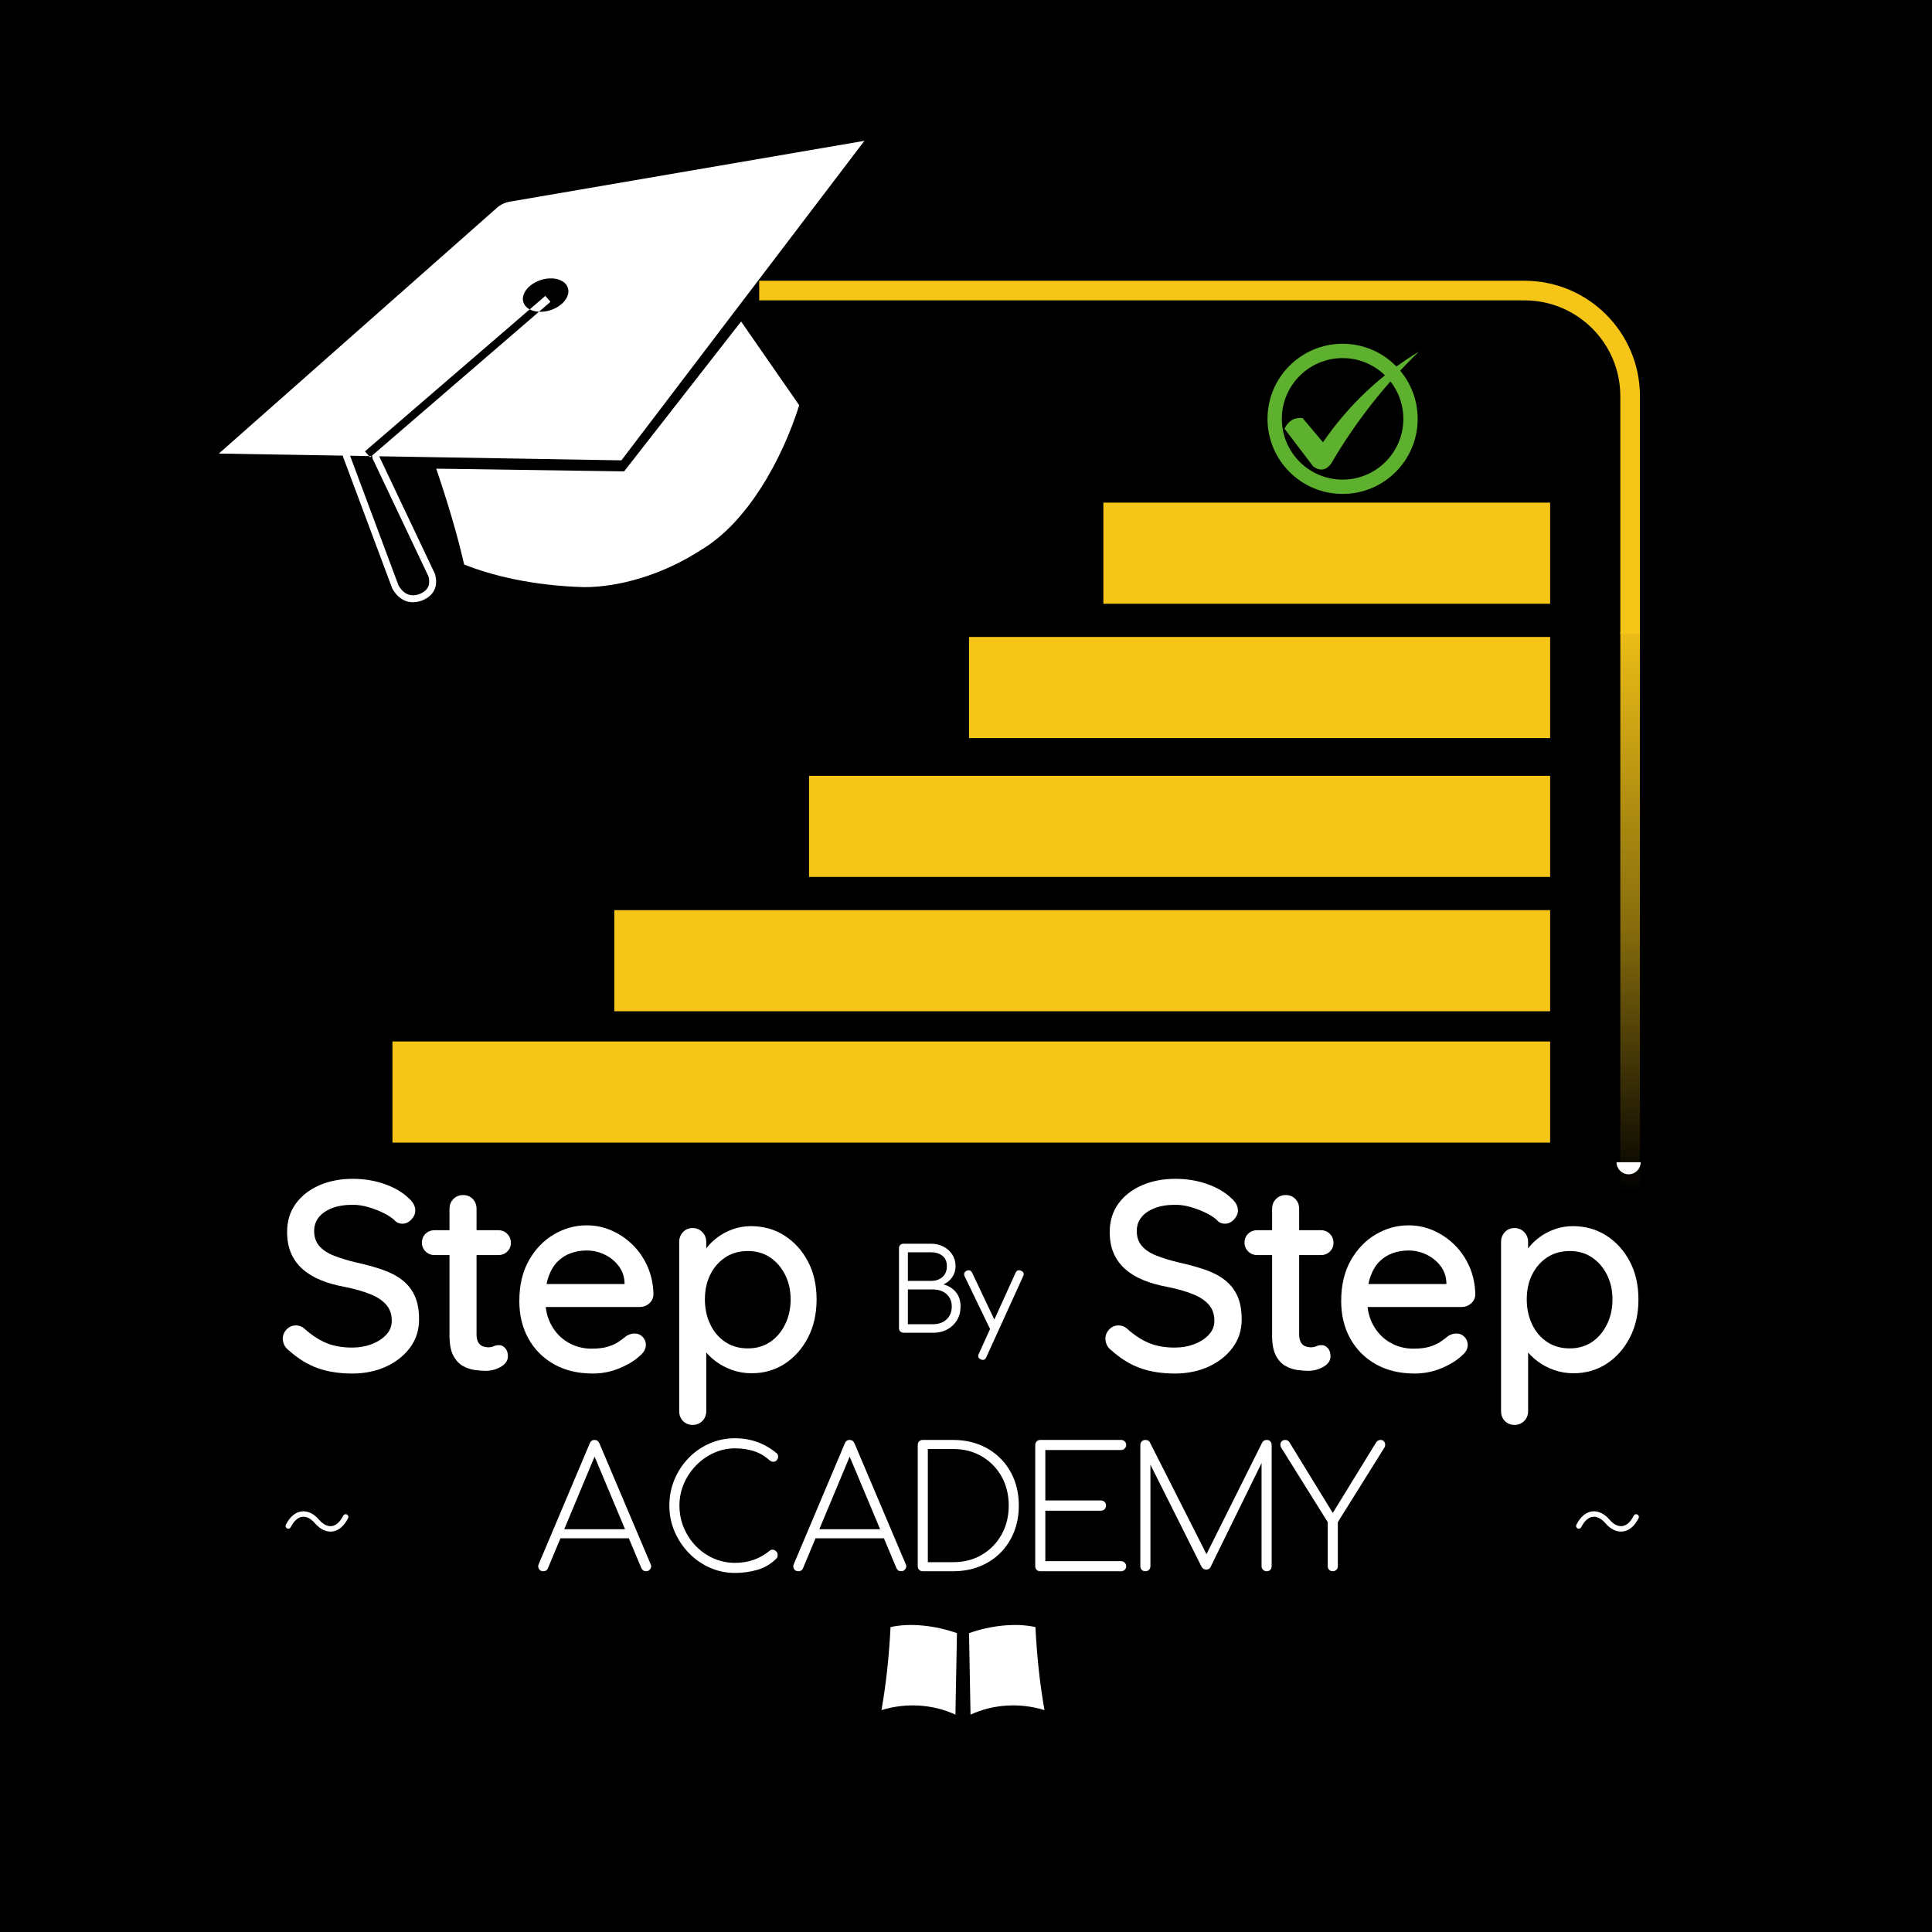
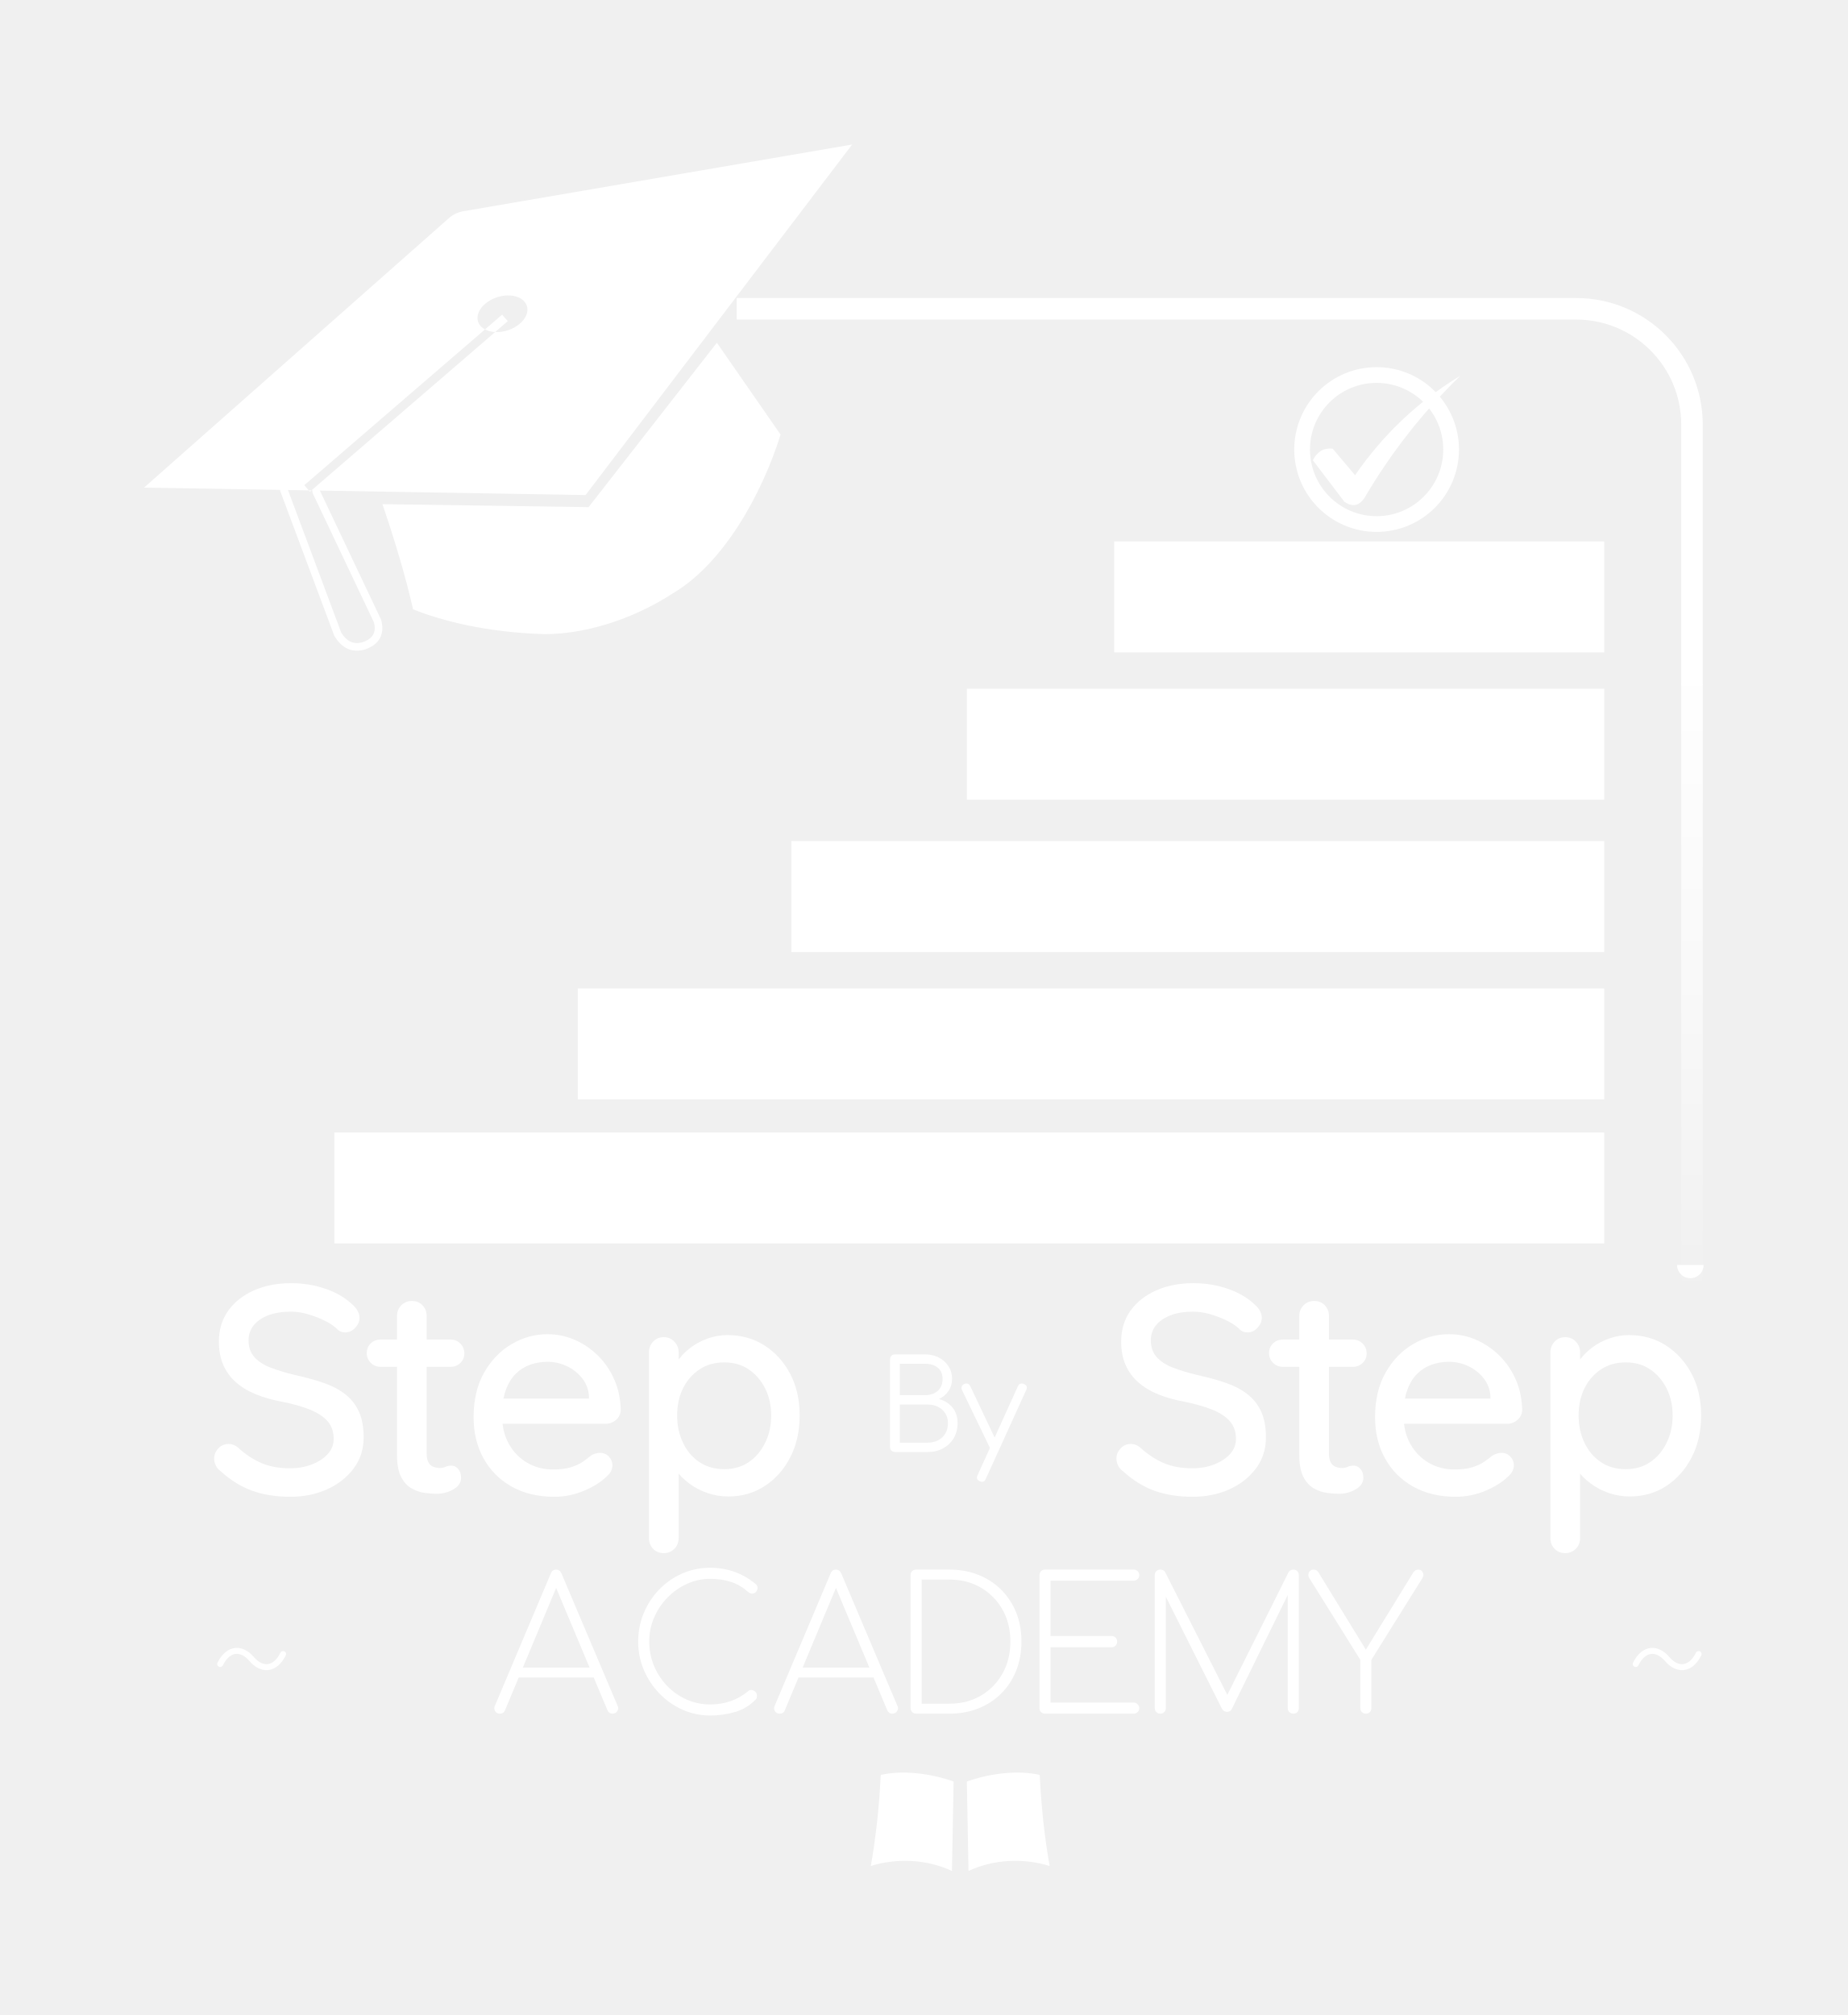
- <svg xmlns="http://www.w3.org/2000/svg" viewBox="0 0 1280 1280">
-   <rect width="1280" height="1280" fill="#000000" />
+ <svg xmlns="http://www.w3.org/2000/svg" viewBox="58.0 6.0 1116.0 1217.0">
  <defs>
-     <linearGradient id="g_fil_1" gradientUnits="userSpaceOnUse" x1="0" y1="400" x2="0" y2="790">
-       <stop offset="0" stop-color="#F5C518" />
-       <stop offset=".55" stop-color="#F5C518" stop-opacity=".55" />
-       <stop offset="1" stop-color="#F5C518" stop-opacity="0" />
+     <linearGradient id="g_fil_9" gradientUnits="userSpaceOnUse" x1="0" y1="400" x2="0" y2="790">
+       <stop offset="0" stop-color="#FFFFFF" />
+       <stop offset=".55" stop-color="#FFFFFF" stop-opacity=".55" />
+       <stop offset="1" stop-color="#FFFFFF" stop-opacity="0" />
    </linearGradient>
  </defs>
-   <path d="M503 192.5 H1010 A70 70 0 0 1 1080 262.5 V420" fill="none" stroke="#F5C518" stroke-width="13" />
-   <path d="M1080 419 V790" fill="none" stroke="url(#g_fil_1)" stroke-width="13" />
+   <path d="M503 192.5 H1010 A70 70 0 0 1 1080 262.5 V420" fill="none" stroke="#FFFFFF" stroke-width="13" />
+   <path d="M1080 419 V790" fill="none" stroke="url(#g_fil_9)" stroke-width="13" />
  <path d="M1071 770 H1087 A8 8 0 0 1 1071 770 Z" fill="#FFFFFF" />
-   <rect x="731" y="333" width="296" height="67" fill="#F5C518" />
-   <rect x="642" y="422" width="385" height="67" fill="#F5C518" />
-   <rect x="536" y="514" width="491" height="67" fill="#F5C518" />
-   <rect x="407" y="603" width="620" height="67" fill="#F5C518" />
-   <rect x="260" y="690" width="767" height="67" fill="#F5C518" />
+   <rect x="731" y="333" width="296" height="67" fill="#FFFFFF" />
+   <rect x="642" y="422" width="385" height="67" fill="#FFFFFF" />
+   <rect x="536" y="514" width="491" height="67" fill="#FFFFFF" />
+   <rect x="407" y="603" width="620" height="67" fill="#FFFFFF" />
+   <rect x="260" y="690" width="767" height="67" fill="#FFFFFF" />
  <g>
-     <circle cx="889.5" cy="277.5" r="45" fill="none" stroke="#5DB12E" stroke-width="9.5" />
-     <path d="M851 284 Q855 276 863 277 L876.5 293 Q902 256 940 233 Q906 266 882 307 Q877 314 870 309 Z" fill="#5DB12E" />
+     <circle cx="889.5" cy="277.5" r="45" fill="none" stroke="#FFFFFF" stroke-width="9.5" />
+     <path d="M851 284 Q855 276 863 277 L876.5 293 Q902 256 940 233 Q906 266 882 307 Q877 314 870 309 Z" fill="#FFFFFF" />
  </g>
  <g fill="#FFFFFF">
    <path d="M289 310.5 L413.5 312.3 L491 213 L529.5 268.5 C518 305 495 346 465 364 C439 381 410 389 387 389 C352 388 325 381 307.5 374 C303 354 296 331 289 310.5 Z" />
    <path d="M145 300.5 L330 137 Q334 134 339 133.4 L572.7 93.3 L411.7 305 Z M361.30 196.03 L241.80 299.03 L245.20 302.97 L364.70 199.97 Z M376.24 190.71 L376.54 192.05 L376.58 193.46 L376.36 194.90 L375.89 196.34 L375.17 197.78 L374.22 199.17 L373.05 200.51 L371.68 201.75 L370.14 202.89 L368.45 203.91 L366.64 204.78 L364.74 205.49 L362.79 206.03 L360.82 206.39 L358.86 206.56 L356.94 206.54 L355.10 206.34 L353.37 205.95 L351.78 205.38 L350.36 204.64 L349.12 203.75 L348.10 202.71 L347.31 201.55 L346.76 200.29 L346.46 198.95 L346.42 197.54 L346.64 196.10 L347.11 194.66 L347.83 193.22 L348.78 191.83 L349.95 190.49 L351.32 189.25 L352.86 188.11 L354.55 187.09 L356.36 186.22 L358.26 185.51 L360.21 184.97 L362.18 184.61 L364.14 184.44 L366.06 184.46 L367.90 184.66 L369.63 185.05 L371.22 185.62 L372.64 186.36 L373.88 187.25 L374.90 188.29 L375.69 189.45 Z" fill-rule="evenodd" />
    <path d="M229.5 302 L262 389 Q268 399 278 396 Q289 392 286 381 L249 303" fill="none" stroke="#FFFFFF" stroke-width="4.6" stroke-linejoin="round" stroke-linecap="round" />
  </g>
  <g fill="#FFFFFF">
    <path transform="translate(180.36 908.21) scale(0.17917 -0.17917)" d="M296 -10Q224 -10 168.0 10.0Q112 30 61 76Q50 84 44.5 95.5Q39 107 39 119Q39 138 53.0 153.0Q67 168 88 168Q104 168 118 157Q156 122 197.5 104.0Q239 86 295 86Q335 86 368.5 99.0Q402 112 422.0 134.0Q442 156 442 185Q442 221 421.5 244.5Q401 268 362.5 283.5Q324 299 270 310Q220 319 180.5 335.0Q141 351 113.0 375.5Q85 400 70.0 434.0Q55 468 55 513Q55 574 87.0 618.0Q119 662 174.0 686.0Q229 710 298 710Q361 710 416.0 690.5Q471 671 505 638Q529 617 529 593Q529 575 514.5 559.5Q500 544 481 544Q467 544 457 552Q441 569 414.0 582.5Q387 596 356.5 605.0Q326 614 298 614Q253 614 221.0 601.5Q189 589 172.0 567.5Q155 546 155 517Q155 483 174.5 461.0Q194 439 229.0 425.5Q264 412 309 401Q364 389 407.5 374.0Q451 359 481.0 335.5Q511 312 527.0 277.0Q543 242 543 190Q543 130 509.0 85.0Q475 40 419.5 15.0Q364 -10 296 -10Z" />
    <path transform="translate(276.66 908.21) scale(0.17917 -0.17917)" d="M63 520H298Q318 520 331.5 506.5Q345 493 345 473Q345 454 331.5 441.0Q318 428 298 428H63Q43 428 29.5 441.5Q16 455 16 474Q16 494 29.5 507.0Q43 520 63 520ZM168 650Q190 650 204.0 635.5Q218 621 218 599V135Q218 117 224.0 106.0Q230 95 240.5 91.0Q251 87 262 87Q273 87 281.5 91.0Q290 95 302 95Q314 95 324.0 84.0Q334 73 334 54Q334 30 308.0 15.0Q282 0 252 0Q235 0 212.0 3.0Q189 6 167.5 18.0Q146 30 132.0 56.5Q118 83 118 131V599Q118 621 132.5 635.5Q147 650 168 650Z" />
    <path transform="translate(336.36 908.21) scale(0.17917 -0.17917)" d="M315 -10Q232 -10 171.0 24.5Q110 59 76.5 119.5Q43 180 43 258Q43 346 78.5 408.5Q114 471 171.0 504.5Q228 538 292 538Q341 538 385.0 518.5Q429 499 463.5 464.5Q498 430 518.0 383.5Q538 337 539 282Q538 262 523.0 249.0Q508 236 488 236H99L75 321H451L432 303V328Q430 363 409.0 389.5Q388 416 357.0 430.5Q326 445 292 445Q262 445 234.5 435.5Q207 426 185.5 405.0Q164 384 151.5 349.5Q139 315 139 264Q139 209 162.0 168.0Q185 127 224.0 104.5Q263 82 310 82Q347 82 371.0 89.5Q395 97 411.0 108.0Q427 119 439 129Q454 138 469 138Q487 138 499.0 125.5Q511 113 511 96Q511 74 489 56Q462 30 414.5 10.0Q367 -10 315 -10Z" />
    <path transform="translate(437.45 908.21) scale(0.17917 -0.17917)" d="M335 535Q405 535 459.5 500.0Q514 465 546.0 404.5Q578 344 578 264Q578 184 546.0 122.5Q514 61 460.0 26.0Q406 -9 338 -9Q300 -9 266.0 3.0Q232 15 206.0 34.5Q180 54 163.5 76.0Q147 98 143 117L170 130V-149Q170 -171 155.5 -185.5Q141 -200 120 -200Q98 -200 84.0 -185.5Q70 -171 70 -149V477Q70 498 84.0 513.0Q98 528 120 528Q141 528 155.5 513.0Q170 498 170 477V408L154 417Q157 436 173.0 456.5Q189 477 213.5 495.0Q238 513 269.5 524.0Q301 535 335 535ZM324 443Q276 443 240.5 419.5Q205 396 185.0 356.0Q165 316 165 264Q165 213 185.0 171.5Q205 130 240.5 106.5Q276 83 324 83Q371 83 406.0 106.5Q441 130 461.5 171.5Q482 213 482 264Q482 315 461.5 355.5Q441 396 406.0 419.5Q371 443 324 443Z" />
    <path transform="translate(725.36 908.21) scale(0.17917 -0.17917)" d="M296 -10Q224 -10 168.0 10.0Q112 30 61 76Q50 84 44.5 95.5Q39 107 39 119Q39 138 53.0 153.0Q67 168 88 168Q104 168 118 157Q156 122 197.5 104.0Q239 86 295 86Q335 86 368.5 99.0Q402 112 422.0 134.0Q442 156 442 185Q442 221 421.5 244.5Q401 268 362.5 283.5Q324 299 270 310Q220 319 180.5 335.0Q141 351 113.0 375.5Q85 400 70.0 434.0Q55 468 55 513Q55 574 87.0 618.0Q119 662 174.0 686.0Q229 710 298 710Q361 710 416.0 690.5Q471 671 505 638Q529 617 529 593Q529 575 514.5 559.5Q500 544 481 544Q467 544 457 552Q441 569 414.0 582.5Q387 596 356.5 605.0Q326 614 298 614Q253 614 221.0 601.5Q189 589 172.0 567.5Q155 546 155 517Q155 483 174.5 461.0Q194 439 229.0 425.5Q264 412 309 401Q364 389 407.5 374.0Q451 359 481.0 335.5Q511 312 527.0 277.0Q543 242 543 190Q543 130 509.0 85.0Q475 40 419.5 15.0Q364 -10 296 -10Z" />
    <path transform="translate(821.66 908.21) scale(0.17917 -0.17917)" d="M63 520H298Q318 520 331.5 506.5Q345 493 345 473Q345 454 331.5 441.0Q318 428 298 428H63Q43 428 29.5 441.5Q16 455 16 474Q16 494 29.5 507.0Q43 520 63 520ZM168 650Q190 650 204.0 635.5Q218 621 218 599V135Q218 117 224.0 106.0Q230 95 240.5 91.0Q251 87 262 87Q273 87 281.5 91.0Q290 95 302 95Q314 95 324.0 84.0Q334 73 334 54Q334 30 308.0 15.0Q282 0 252 0Q235 0 212.0 3.0Q189 6 167.5 18.0Q146 30 132.0 56.5Q118 83 118 131V599Q118 621 132.5 635.5Q147 650 168 650Z" />
    <path transform="translate(880.86 908.21) scale(0.17917 -0.17917)" d="M315 -10Q232 -10 171.0 24.5Q110 59 76.5 119.5Q43 180 43 258Q43 346 78.5 408.5Q114 471 171.0 504.5Q228 538 292 538Q341 538 385.0 518.5Q429 499 463.5 464.5Q498 430 518.0 383.5Q538 337 539 282Q538 262 523.0 249.0Q508 236 488 236H99L75 321H451L432 303V328Q430 363 409.0 389.5Q388 416 357.0 430.5Q326 445 292 445Q262 445 234.5 435.5Q207 426 185.5 405.0Q164 384 151.5 349.5Q139 315 139 264Q139 209 162.0 168.0Q185 127 224.0 104.5Q263 82 310 82Q347 82 371.0 89.5Q395 97 411.0 108.0Q427 119 439 129Q454 138 469 138Q487 138 499.0 125.5Q511 113 511 96Q511 74 489 56Q462 30 414.5 10.0Q367 -10 315 -10Z" />
    <path transform="translate(981.95 908.21) scale(0.17917 -0.17917)" d="M335 535Q405 535 459.5 500.0Q514 465 546.0 404.5Q578 344 578 264Q578 184 546.0 122.5Q514 61 460.0 26.0Q406 -9 338 -9Q300 -9 266.0 3.0Q232 15 206.0 34.5Q180 54 163.5 76.0Q147 98 143 117L170 130V-149Q170 -171 155.5 -185.5Q141 -200 120 -200Q98 -200 84.0 -185.5Q70 -171 70 -149V477Q70 498 84.0 513.0Q98 528 120 528Q141 528 155.5 513.0Q170 498 170 477V408L154 417Q157 436 173.0 456.5Q189 477 213.5 495.0Q238 513 269.5 524.0Q301 535 335 535ZM324 443Q276 443 240.5 419.5Q205 396 185.0 356.0Q165 316 165 264Q165 213 185.0 171.5Q205 130 240.5 106.5Q276 83 324 83Q371 83 406.0 106.5Q441 130 461.5 171.5Q482 213 482 264Q482 315 461.5 355.5Q441 396 406.0 419.5Q371 443 324 443Z" />
    <path transform="translate(588.05 883.00) scale(0.07554 -0.07554)" d="M144 0Q125 0 112.5 10.5Q100 21 100 39V742Q100 759 111.0 770.0Q122 781 139 781H382Q442 781 490.5 755.5Q539 730 567.5 686.0Q596 642 596 584Q596 530 567.0 488.0Q538 446 491 424Q558 406 599.0 356.5Q640 307 640 231Q640 163 609.0 111.0Q578 59 523.5 29.5Q469 0 399 0ZM178 75H399Q447 75 484.0 94.0Q521 113 542.0 148.0Q563 183 563 231Q563 276 542.0 309.5Q521 343 484.0 361.5Q447 380 399 380H178ZM178 455H382Q442 455 481.0 489.0Q520 523 520 584Q520 644 481.0 675.0Q442 706 382 706H178Z" />
    <path transform="translate(637.33 883.00) scale(0.07554 -0.07554)" d="M184 -238Q176 -238 166 -234Q132 -219 147 -186L470 526Q485 558 518 544Q552 530 537 497L213 -215Q203 -238 184 -238ZM295 17Q280 10 267.0 14.5Q254 19 246 34L23 496Q16 511 21.0 524.0Q26 537 41 544Q56 551 69.0 546.5Q82 542 89 527L308 65Q316 50 313.0 37.0Q310 24 295 17Z" />
    <path transform="translate(354.49 1041.00) scale(0.1114 -0.1114)" d="M49 0Q30 0 22.5 15.0Q15 30 22 43L325 760Q333 781 354 781Q374 781 383 760L687 43Q695 29 686.0 14.5Q677 0 660 0Q650 0 643.5 4.5Q637 9 632 19L338 720H370L77 19Q73 9 66.0 4.5Q59 0 49 0ZM123 196 147 250H563L586 196Z" />
    <path transform="translate(436.78 1041.00) scale(0.1114 -0.1114)" d="M451 -10Q371 -10 300.5 21.5Q230 53 176.0 108.5Q122 164 91.0 236.5Q60 309 60 391Q60 472 90.0 544.5Q120 617 173.5 672.5Q227 728 298.0 759.5Q369 791 451 791Q520 791 582.0 769.0Q644 747 698 702Q707 695 707.0 682.5Q707 670 699.0 660.5Q691 651 677 651Q673 651 669.0 652.5Q665 654 661.0 656.5Q657 659 652 663Q612 699 561.0 715.0Q510 731 451 731Q384 731 324.0 703.5Q264 676 218.0 628.5Q172 581 146.0 520.0Q120 459 120 391Q120 321 146.0 259.0Q172 197 217.5 150.0Q263 103 323.0 76.5Q383 50 451 50Q510 50 561.5 68.0Q613 86 658 123Q666 130 677.0 128.0Q688 126 696.0 118.0Q704 110 704 97Q704 91 703.0 86.0Q702 81 697 76Q648 27 583.5 8.5Q519 -10 451 -10Z" />
    <path transform="translate(523.49 1041.00) scale(0.1114 -0.1114)" d="M49 0Q30 0 22.5 15.0Q15 30 22 43L325 760Q333 781 354 781Q374 781 383 760L687 43Q695 29 686.0 14.5Q677 0 660 0Q650 0 643.5 4.5Q637 9 632 19L338 720H370L77 19Q73 9 66.0 4.5Q59 0 49 0ZM123 196 147 250H563L586 196Z" />
    <path transform="translate(596.89 1041.00) scale(0.1114 -0.1114)" d="M130 0Q117 0 108.5 8.5Q100 17 100 30V751Q100 765 108.5 773.0Q117 781 130 781H310Q396 781 467.5 752.5Q539 724 591.5 671.5Q644 619 672.5 548.0Q701 477 701 391Q701 305 672.5 233.5Q644 162 591.5 109.5Q539 57 467.5 28.5Q396 0 310 0ZM160 54H310Q407 54 481.5 98.0Q556 142 598.5 218.0Q641 294 641 391Q641 488 598.5 563.5Q556 639 481.5 683.0Q407 727 310 727H160Z" />
    <path transform="translate(674.73 1041.00) scale(0.1114 -0.1114)" d="M130 0Q117 0 108.5 8.5Q100 17 100 30V751Q100 764 108.5 772.5Q117 781 130 781H611Q623 781 632.0 772.5Q641 764 641 751Q641 739 632.0 730.0Q623 721 611 721H160V421H491Q504 421 512.5 412.5Q521 404 521 391Q521 378 512.5 369.0Q504 360 491 360H160V60H611Q623 60 632.0 51.0Q641 42 641 30Q641 17 632.0 8.5Q623 0 611 0Z" />
    <path transform="translate(744.36 1041.00) scale(0.1114 -0.1114)" d="M130 0Q117 0 108.5 8.5Q100 17 100 30V751Q100 764 108.5 772.5Q117 781 130 781Q150 781 157 766L511 67H476L825 766Q834 781 852 781Q865 781 873.0 772.5Q881 764 881 751V30Q881 17 873.0 8.5Q865 0 852 0Q839 0 830.0 8.5Q821 17 821 30V679L836 674L517 24Q510 10 491 10Q473 10 463 29L140 674L160 679V30Q160 17 151.5 8.5Q143 0 130 0Z" />
    <path transform="translate(847.69 1041.00) scale(0.1114 -0.1114)" d="M317 0Q304 0 295.5 8.5Q287 17 287 30V292L11 734Q4 746 5.5 756.5Q7 767 14.5 774.0Q22 781 34 781Q42 781 47.5 778.0Q53 775 58 769L339 311H295L572 762Q579 773 585.5 777.0Q592 781 601 781Q613 781 620.0 774.0Q627 767 628.5 756.0Q630 745 623 734L347 292V30Q347 17 338.5 8.5Q330 0 317 0Z" />
  </g>
  <path d="M191 1011 C196 1001 204 1001 210 1008 C216 1015 224 1015 229 1005" fill="none" stroke="#FFFFFF" stroke-width="3.6" stroke-linecap="round" />
  <path d="M1046 1011 C1051 1001 1059 1001 1065 1008 C1071 1015 1079 1015 1084 1005" fill="none" stroke="#FFFFFF" stroke-width="3.6" stroke-linecap="round" />
  <path d="M634 1082 C620 1077 603 1075 590 1078 C589 1098 587 1116 584 1133 C600 1128 618 1129 633 1136 Z" fill="#FFFFFF" />
  <path d="M642 1082 C656 1077 673 1075 686 1078 C687 1098 689 1116 692 1133 C676 1128 658 1129 643 1136 Z" fill="#FFFFFF" />
</svg>
